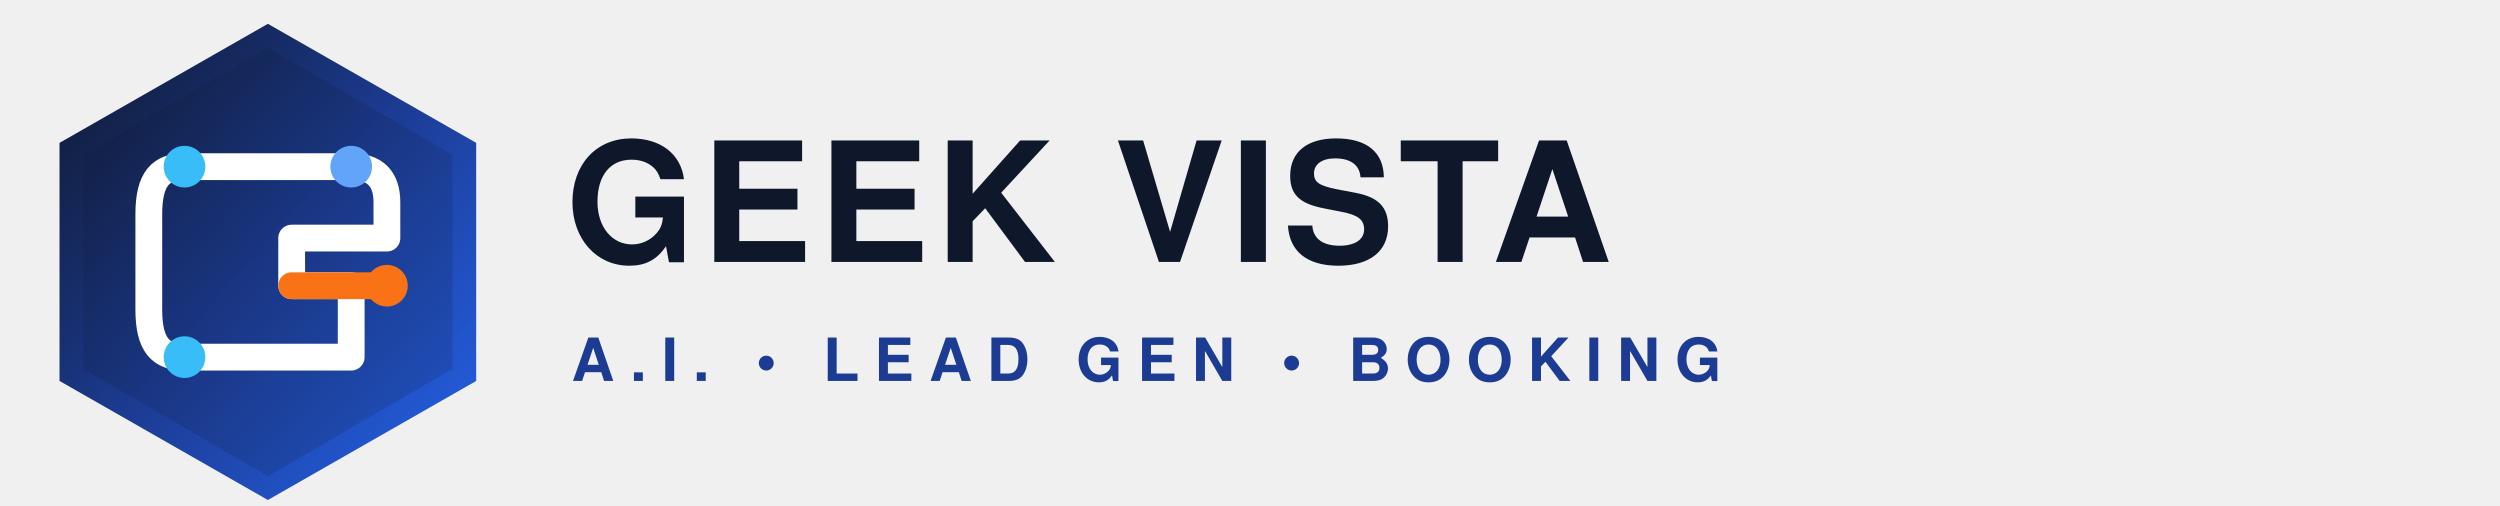
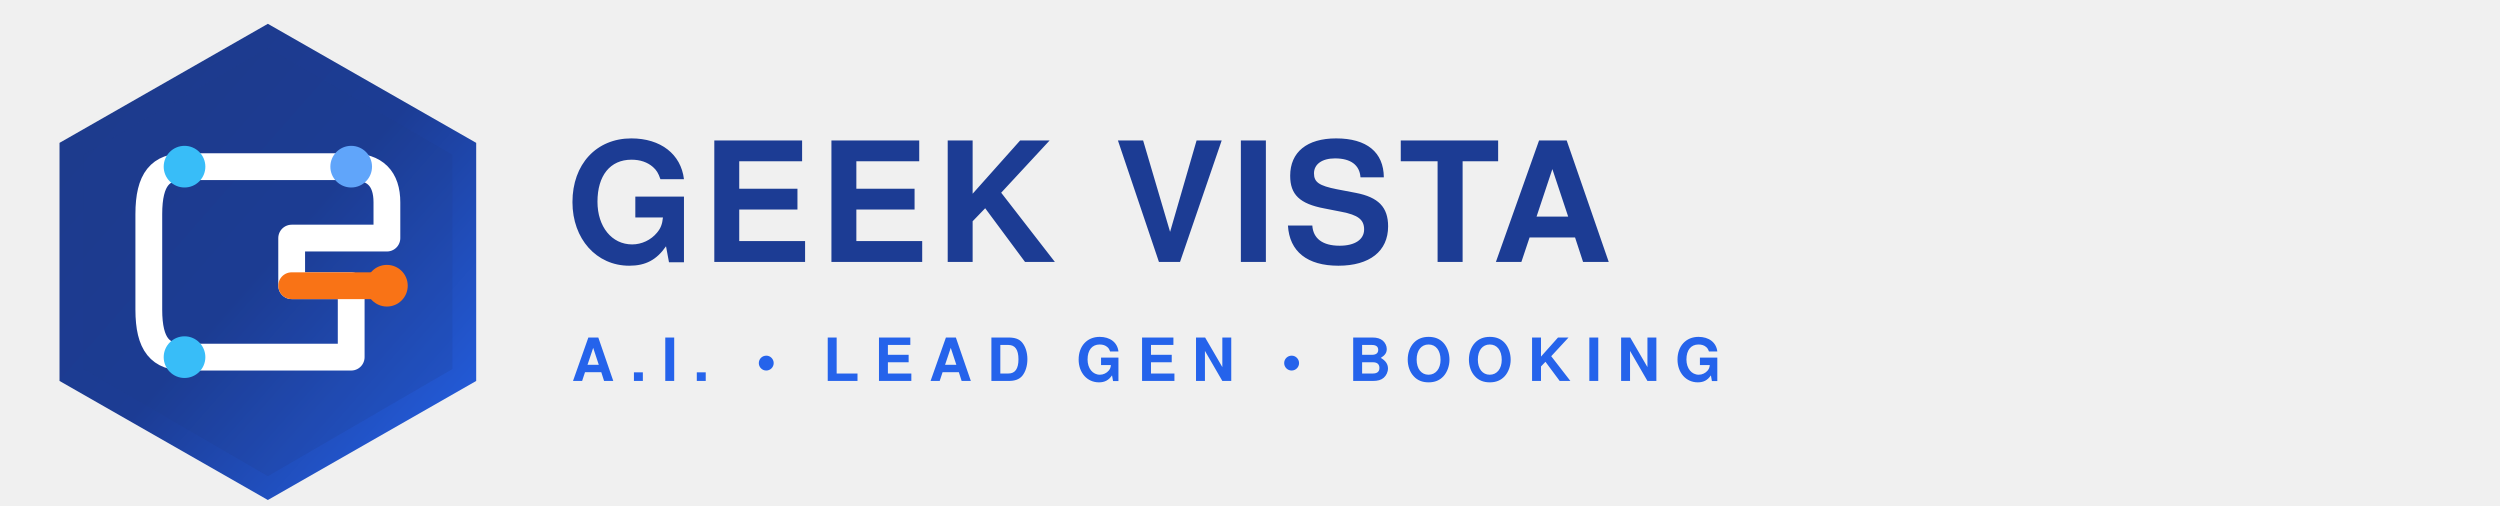
<svg xmlns="http://www.w3.org/2000/svg" viewBox="0 0 420 85" width="420" height="85">
  <defs>
    <linearGradient id="blue-grad-light" x1="0%" y1="0%" x2="100%" y2="100%">
-       <stop offset="0%" stop-color="#0F172A" />
+       <stop offset="0%" stop-color="#1E3A8A" />
      <stop offset="50%" stop-color="#1C3C94" />
      <stop offset="100%" stop-color="#2563EB" />
    </linearGradient>
  </defs>
  <g transform="translate(5, 2)">
    <polygon points="40,2 75,22 75,62 40,82 5,62 5,22" fill="url(#blue-grad-light)" />
-     <polygon points="40,6 71,24 71,60 40,78 9,60 9,24" fill="#0F172A" opacity="0.15" />
+     <polygon points="40,6 71,24 71,60 40,78 9,60 9,24" fill="#1E3A8A" opacity="0.2" />
    <path d="M 26 26 L 54 26 C 58 26, 60 28, 60 32 L 60 38 L 44 38 L 44 46 L 54 46 L 54 58 L 26 58 C 22 58, 20 56, 20 50 L 20 34 C 20 28, 22 26, 26 26 Z" fill="none" stroke="#FFFFFF" stroke-width="4.5" stroke-linecap="round" stroke-linejoin="round" />
    <path d="M 44 46 L 60 46" stroke="#F97316" stroke-width="4.5" stroke-linecap="round" />
    <circle cx="26" cy="26" r="3.5" fill="#38BDF8" />
    <circle cx="54" cy="26" r="3.5" fill="#60A5FA" />
    <circle cx="60" cy="46" r="3.5" fill="#F97316" />
    <circle cx="26" cy="58" r="3.5" fill="#38BDF8" />
  </g>
-   <text x="95" y="44" font-family="'Helvetica Neue', Helvetica, Arial, sans-serif" font-weight="800" font-size="28" fill="#0F172A" letter-spacing="1">GEEK VISTA</text>
-   <text x="96" y="64" font-family="'Helvetica Neue', Helvetica, Arial, sans-serif" font-weight="600" font-size="10" fill="#1C3C94" letter-spacing="2.5">A.I. • LEAD GEN • BOOKING</text>
+   <text x="95" y="44" font-family="'Helvetica Neue', Helvetica, Arial, sans-serif" font-weight="800" font-size="28" fill="#1C3C94" letter-spacing="1">GEEK VISTA</text>
+   <text x="96" y="64" font-family="'Helvetica Neue', Helvetica, Arial, sans-serif" font-weight="600" font-size="10" fill="#2563EB" letter-spacing="2.5">A.I. • LEAD GEN • BOOKING</text>
</svg>
